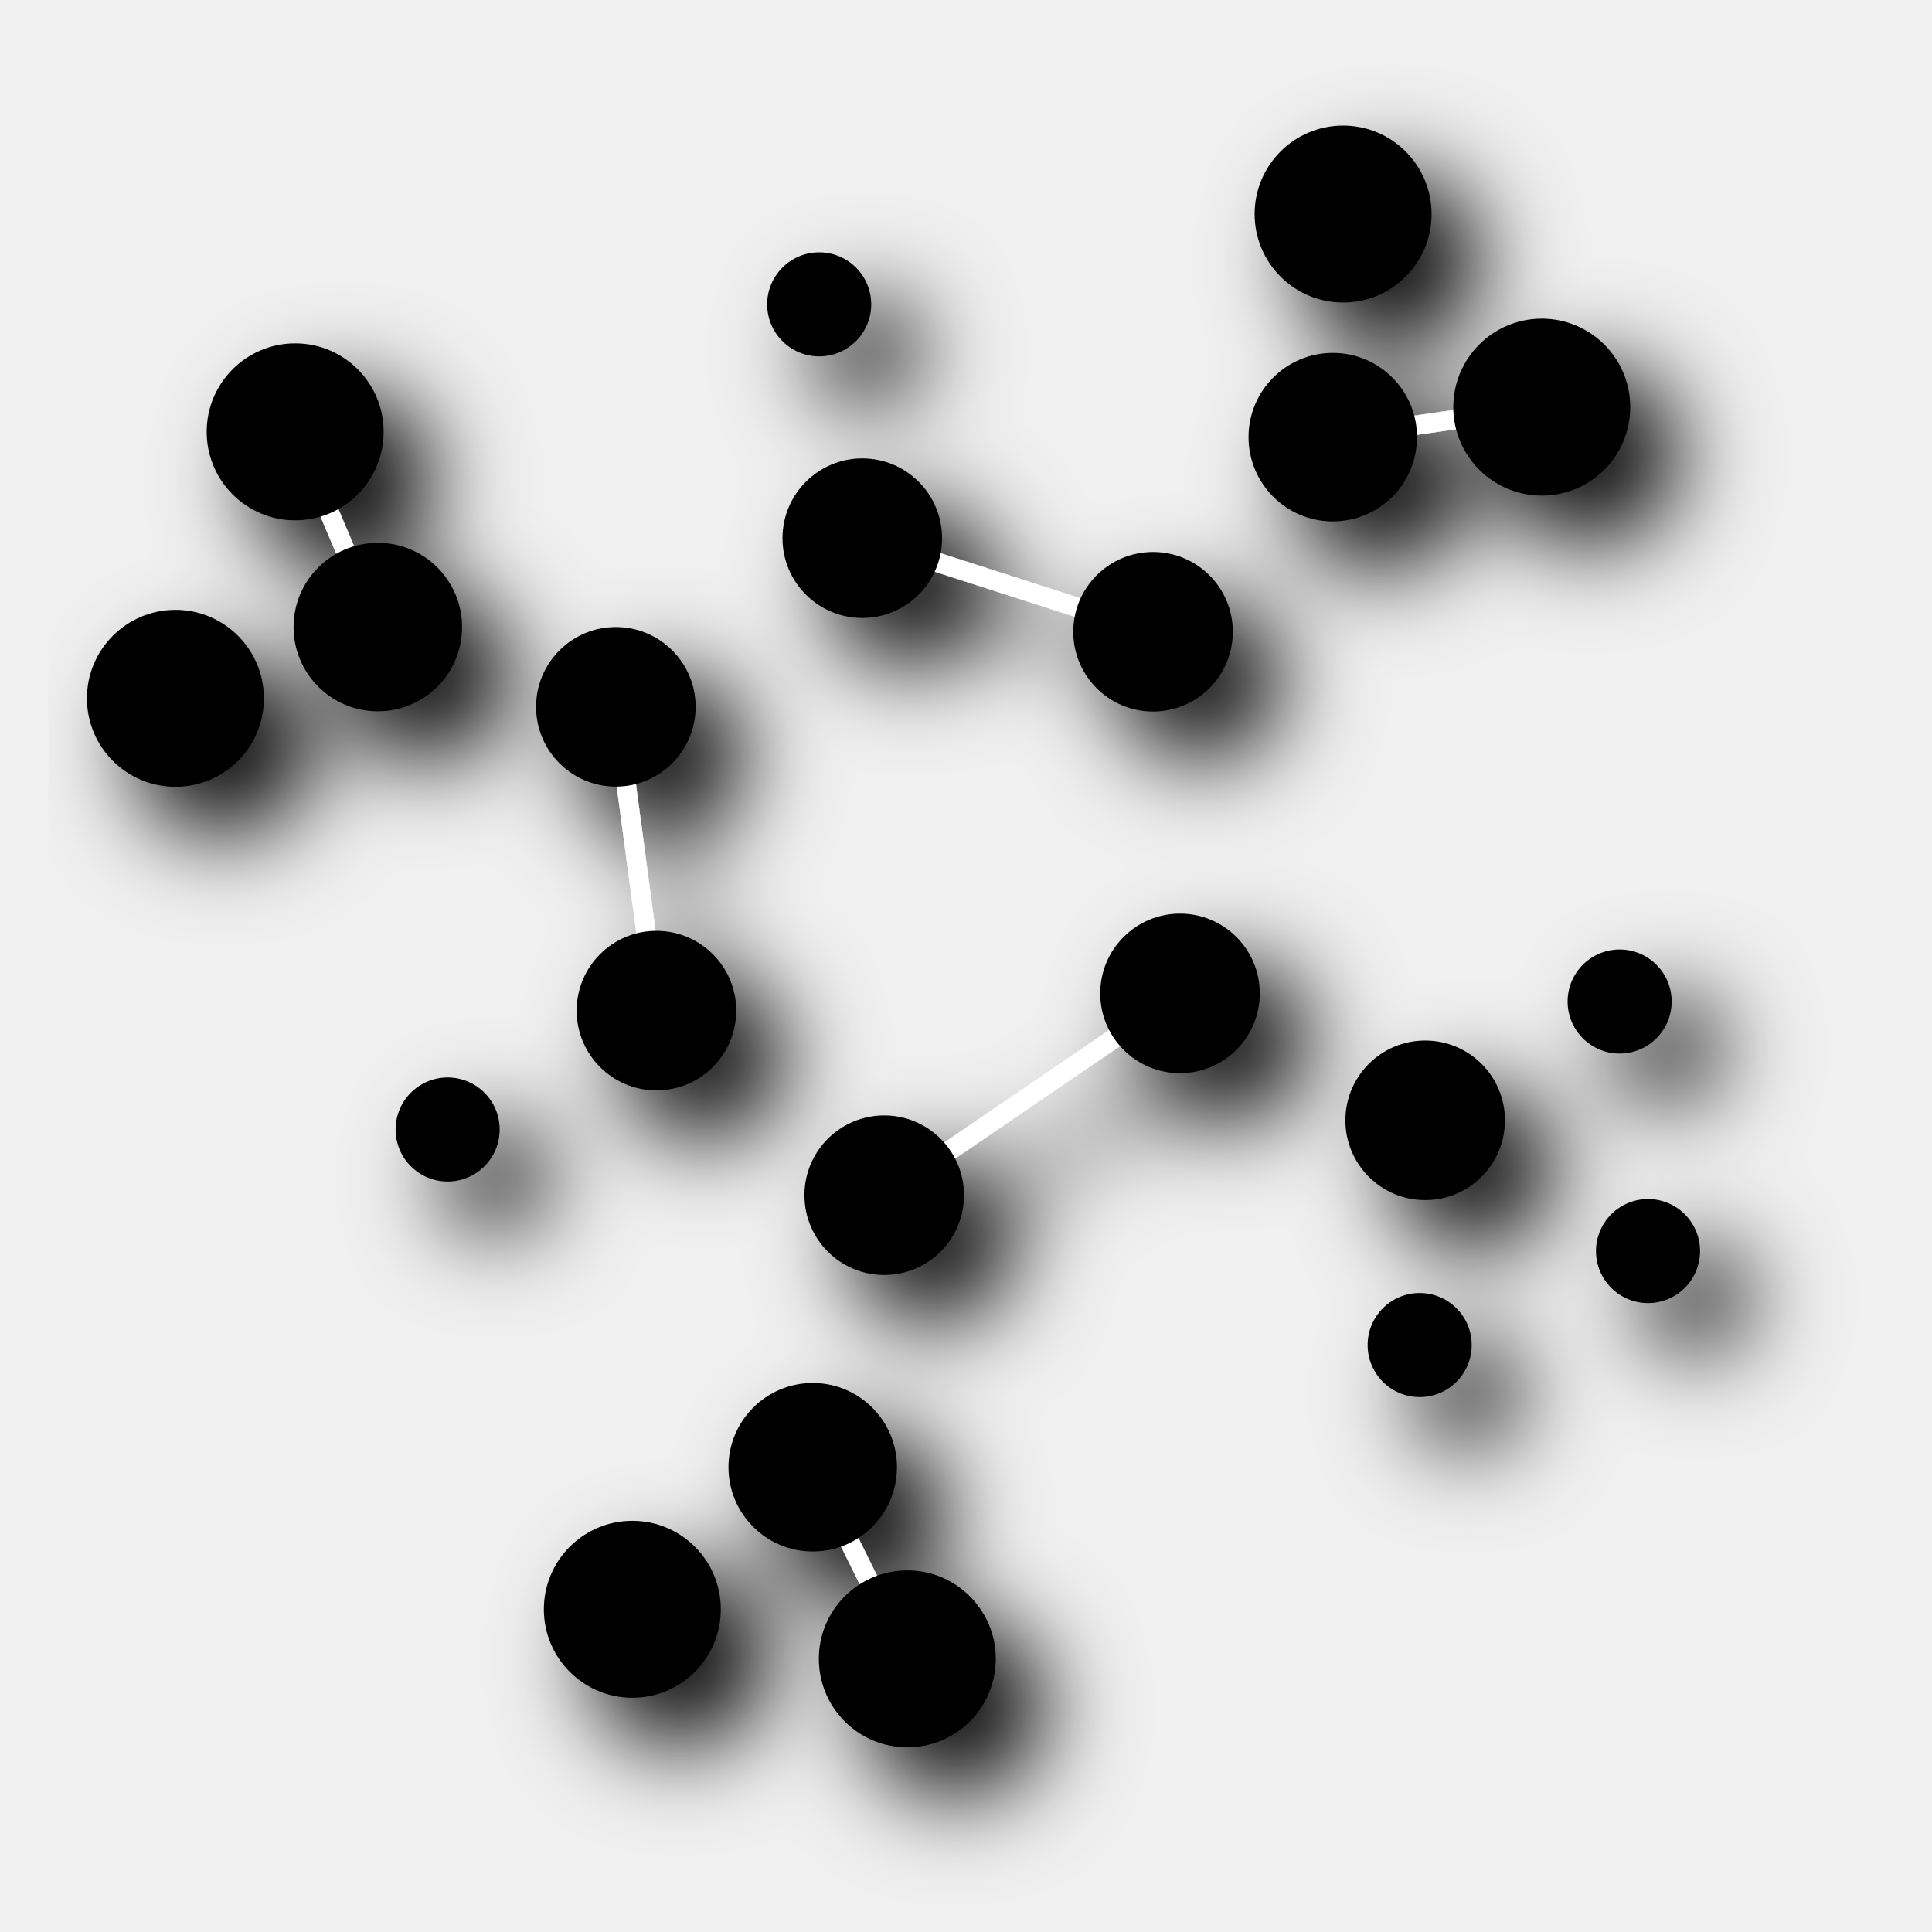
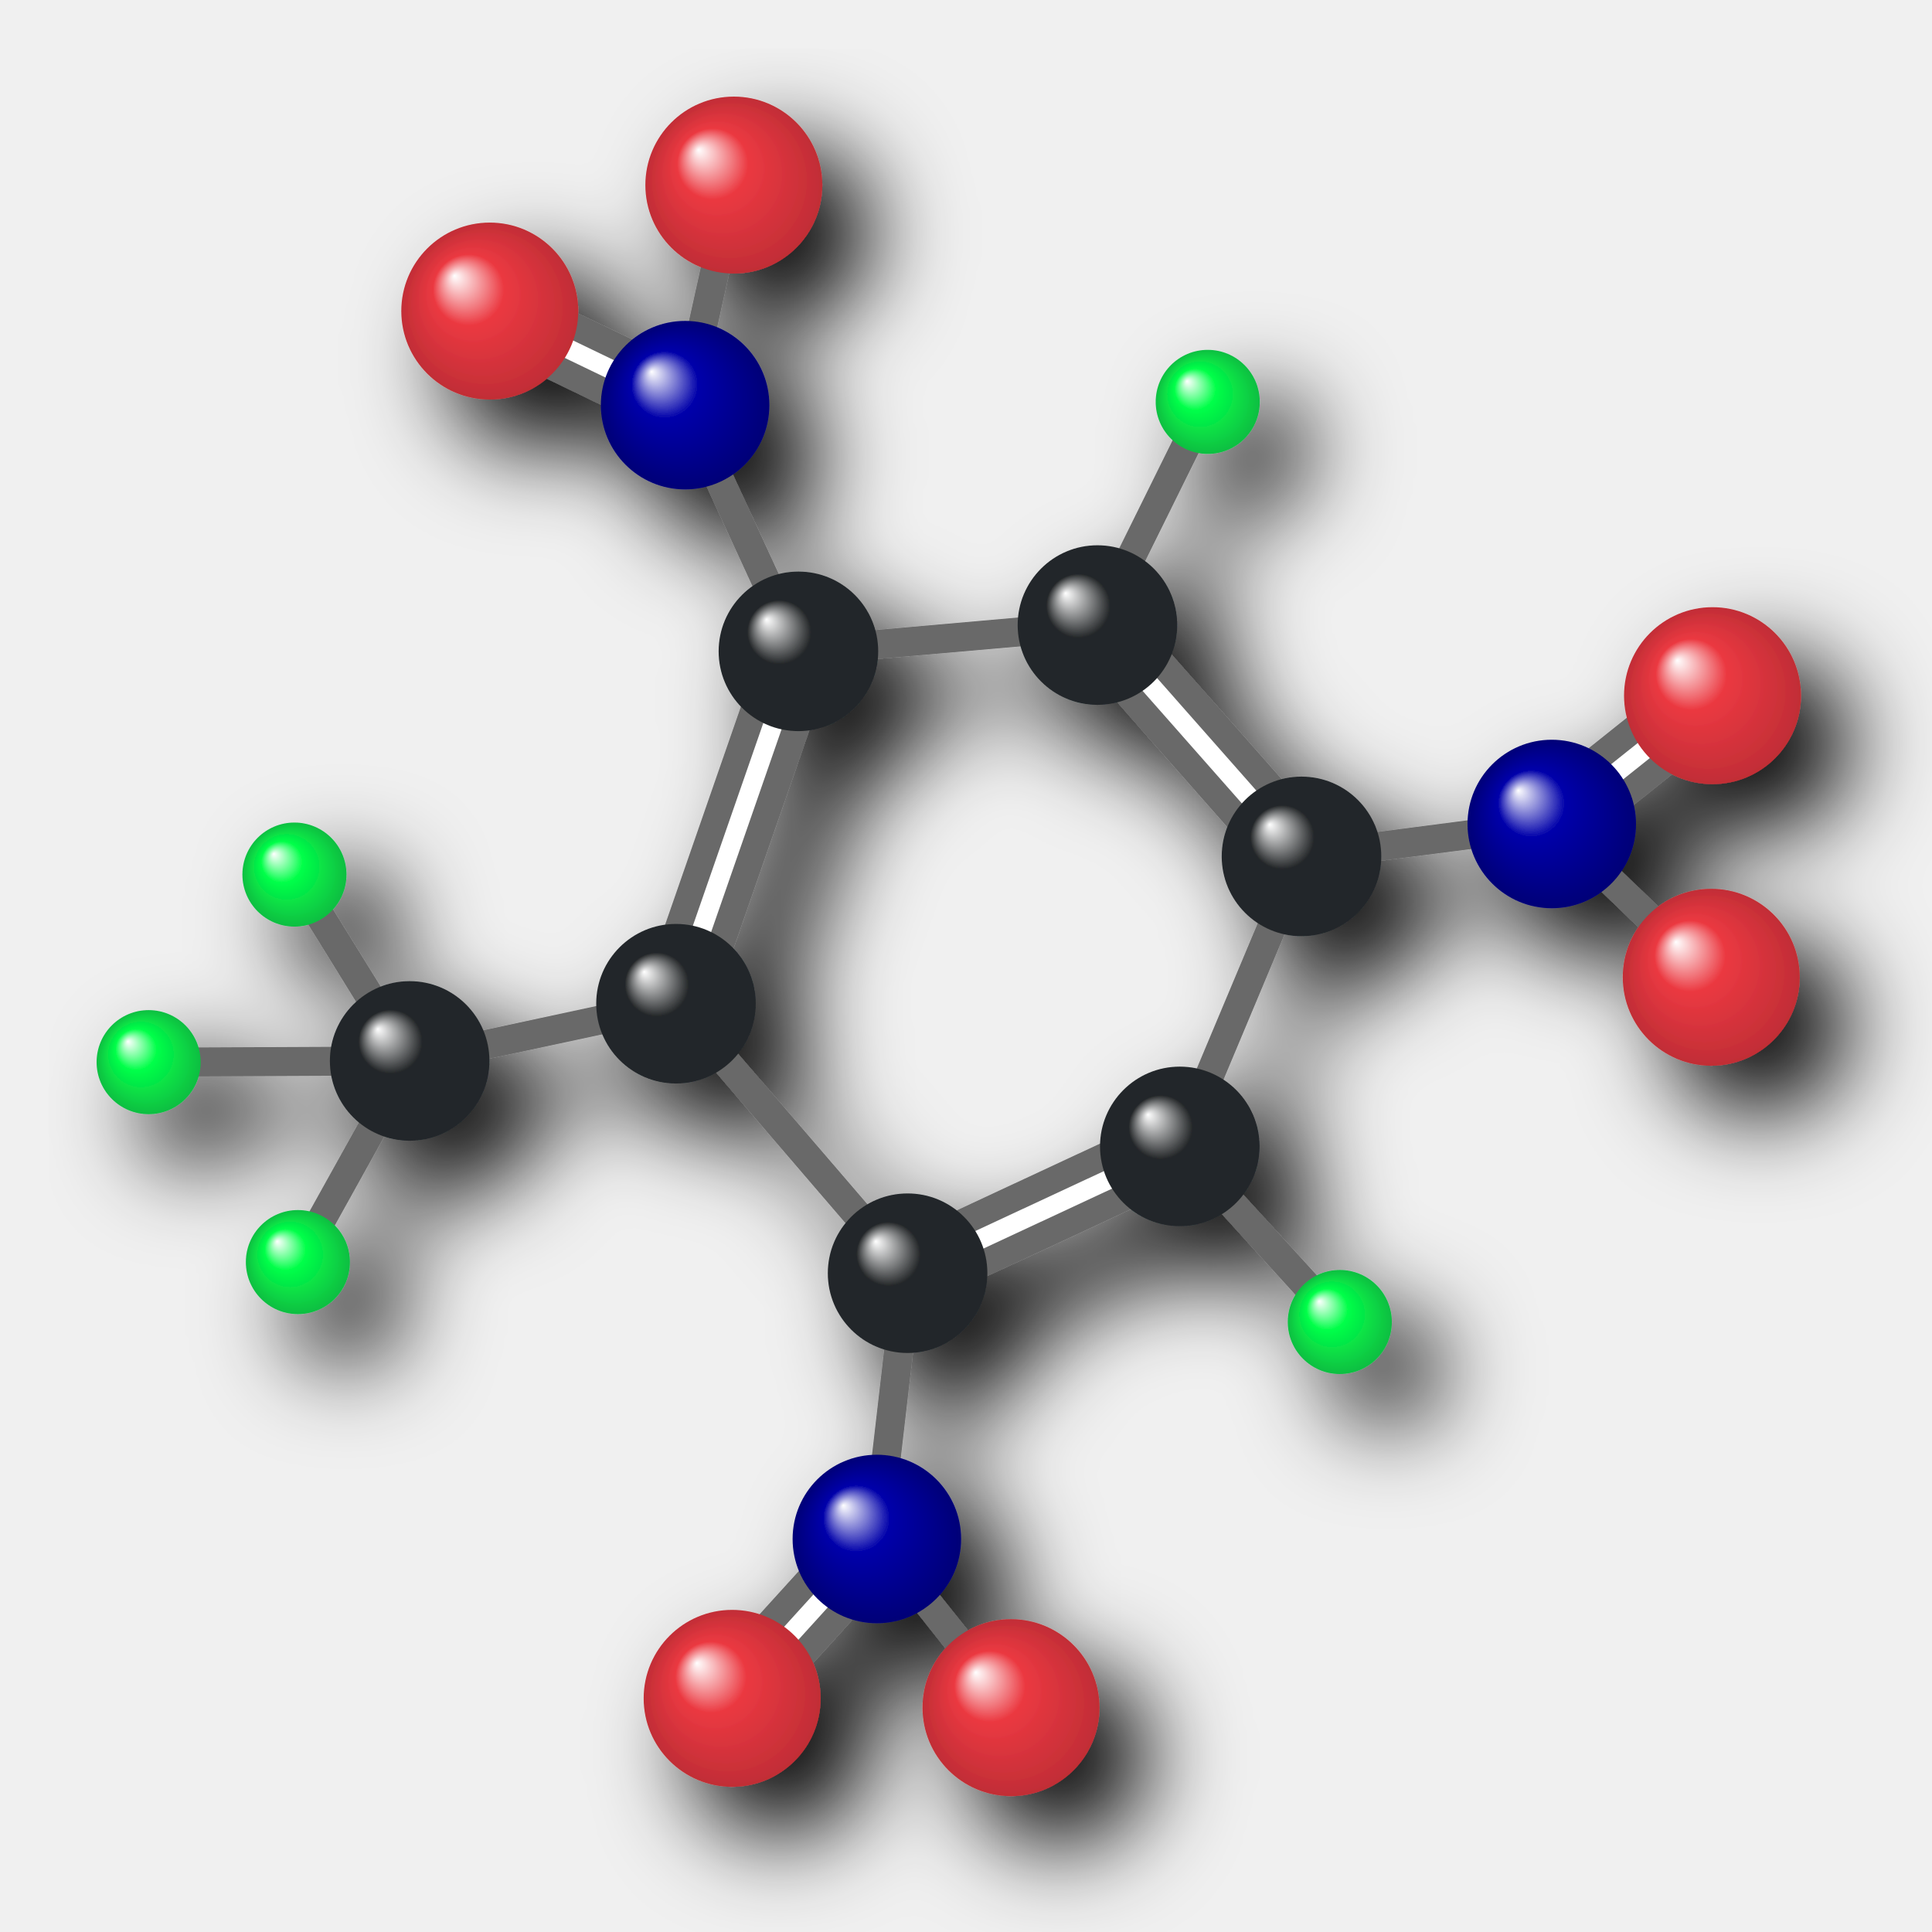
<svg xmlns="http://www.w3.org/2000/svg" xmlns:html="http://www.w3.org/1999/xhtml" id="publishSVG" width="200" height="200" viewBox="0 0 200 200" style="touch-action: none; -webkit-tap-highlight-color: rgba(0, 0, 0, 0);">
-   <html:style>.link {fill: none;stroke: #696969;stroke-width: 2px;}.link line {stroke: #696969;}.link line.separator {stroke: #FFF;stroke-width: 2px;}.node circle {stroke: #000;stroke-width: 3px;}.atom-H { fill: lime;stroke: #B4B4B4;stroke-width: 2px;}.atom-He {fill: #37A1E7;stroke:#3295D5;stroke-width: 1px;}.atom-B {fill: #CDB966;stroke:#BCAB5E;stroke-width: 1px;}.atom-C {fill: #242729;stroke: #24282A;stroke-width: 1px;}.atom-N {fill: #4255E9;stroke: #3444C5;stroke-width: 1px;}.atom-O {fill: #EB3941;stroke: #C12D36;stroke-width: 1px;}.atom-F {fill: #AC49E3;stroke: #9D42D0;stroke-width: 1px;}.atom-Na {fill: #AB5CF2;stroke: #A66CE0;stroke-width: 1px;}.atom-Si {fill: #959595;stroke: #7C7C7C;stroke-width: 1px;}.atom-P {fill: #00AE78;stroke: #009D6D;stroke-width: 1px;}.atom-S {fill: #FFE382;stroke: #F3D379;stroke-width: 1px;}.atom-Cl {fill: #00BB00;stroke: #00A200;stroke-width: 1px;}.atom-As {fill: #827340;stroke: #726437;stroke-width: 1px;}.atom-Se {fill: #B40409;stroke: #A2030C;stroke-width: 1px;}.atom-Br {fill: #F08F27;stroke: #DB8226;stroke-width: 1px;}.atom-I {fill: #2C4DA7;stroke: #274496;stroke-width: 1px;}</html:style>
+   <html:style type="text/css" />
  <html:defs />
  <g id="publishG">
    <g id="publishElemG" shape-rendering="geometricPrecision" text-rendering="geometricPrecision">
-       <g transform="matrix(1 0 0 1 -100.778 -106.956)" filter="url(#drop-shadow)" chemical="2,4,6-trinitrotoluene" smiles="[N+](=O)([O-])C1=C(C)C(=CC(=C1)[N+](=O)[O-])[N+](=O)[O-]" formula="C&lt;sub&gt;7&lt;/sub&gt;H&lt;sub&gt;5&lt;/sub&gt;N&lt;sub&gt;3&lt;/sub&gt;O&lt;sub&gt;6&lt;/sub&gt;">
-         <line class="link" x1="184.911" y1="258.844" x2="194.703" y2="278.68" style="stroke-width: 7.5px;" />
-         <line class="link" x1="184.911" y1="258.844" x2="166.237" y2="273.549" style="stroke-width: 3px;" />
-         <line class="link" x1="184.911" y1="258.844" x2="192.313" y2="230.683" style="stroke-width: 3px;" />
-         <line class="link" x1="192.313" y1="230.683" x2="168.733" y2="211.575" style="stroke-width: 3px;" />
-         <line class="link" x1="192.313" y1="230.683" x2="222.932" y2="209.793" style="stroke-width: 7.5px;" />
-         <line class="link" x1="222.932" y1="209.793" x2="248.312" y2="222.931" style="stroke-width: 3px;" />
-         <line class="link" x1="222.932" y1="209.793" x2="220.141" y2="172.355" style="stroke-width: 3px;" />
-         <line class="link" x1="220.141" y1="172.355" x2="190.041" y2="162.668" style="stroke-width: 7.5px;" />
-         <line class="link" x1="164.53" y1="180.126" x2="168.733" y2="211.575" style="stroke-width: 7.5px;" />
-         <line class="link" x1="164.53" y1="180.126" x2="139.89" y2="171.869" style="stroke-width: 3px;" />
-         <line class="link" x1="139.89" y1="171.869" x2="131.334" y2="151.66" style="stroke-width: 7.5px;" />
-         <line class="link" x1="139.89" y1="171.869" x2="118.937" y2="179.246" style="stroke-width: 3px;" />
-         <line class="link" x1="220.141" y1="172.355" x2="238.747" y2="152.209" style="stroke-width: 3px;" />
-         <line class="link" x1="238.747" y1="152.209" x2="260.38" y2="149.102" style="stroke-width: 7.5px;" />
-         <line class="link" x1="238.747" y1="152.209" x2="239.815" y2="129.115" style="stroke-width: 3px;" />
-         <line class="link" x1="190.041" y1="162.668" x2="164.53" y2="180.126" style="stroke-width: 3px;" />
-         <line class="link" x1="248.312" y1="222.931" x2="247.742" y2="246.194" style="stroke-width: 3px;" />
-         <line class="link" x1="248.312" y1="222.931" x2="268.442" y2="210.633" style="stroke-width: 3px;" />
-         <line class="link" x1="248.312" y1="222.931" x2="271.381" y2="236.466" style="stroke-width: 3px;" />
-         <line class="link" x1="190.041" y1="162.668" x2="185.581" y2="138.463" style="stroke-width: 3px;" />
-         <line class="link" x1="168.733" y1="211.575" x2="147.118" y2="223.881" style="stroke-width: 3px;" />
-         <line class="separator" x1="184.911" y1="258.844" x2="194.703" y2="278.68" style="stroke-width: 2px; stroke: rgb(255, 255, 255);" />
-         <line class="separator" x1="192.313" y1="230.683" x2="222.932" y2="209.793" style="stroke-width: 2px; stroke: rgb(255, 255, 255);" />
-         <line class="separator" x1="220.141" y1="172.355" x2="190.041" y2="162.668" style="stroke-width: 2px; stroke: rgb(255, 255, 255);" />
-         <line class="separator" x1="164.53" y1="180.126" x2="168.733" y2="211.575" style="stroke-width: 2px; stroke: rgb(255, 255, 255);" />
-         <line class="separator" x1="139.89" y1="171.869" x2="131.334" y2="151.66" style="stroke-width: 2px; stroke: rgb(255, 255, 255);" />
-         <line class="separator" x1="238.747" y1="152.209" x2="260.38" y2="149.102" style="stroke-width: 2px; stroke: rgb(255, 255, 255);" />
-         <circle class="atom-N" r="8.721" cx="184.911" cy="258.844" />
-         <circle class="atom-O" r="9.159" cx="194.703" cy="278.68" />
-         <circle class="atom-O" r="9.159" cx="166.237" cy="273.549" />
-         <circle class="atom-C" r="8.259" cx="192.313" cy="230.683" />
-         <circle class="atom-C" r="8.259" cx="222.932" cy="209.793" />
-         <circle class="atom-C" r="8.259" cx="248.312" cy="222.931" />
-         <circle class="atom-C" r="8.259" cx="220.141" cy="172.355" />
-         <circle class="atom-C" r="8.259" cx="190.041" cy="162.668" />
-         <circle class="atom-C" r="8.259" cx="164.53" cy="180.126" />
-         <circle class="atom-C" r="8.259" cx="168.733" cy="211.575" />
-         <circle class="atom-N" r="8.721" cx="139.89" cy="171.869" />
-         <circle class="atom-O" r="9.159" cx="131.334" cy="151.66" />
-         <circle class="atom-O" r="9.159" cx="118.937" cy="179.246" />
-         <circle class="atom-N" r="8.721" cx="238.747" cy="152.209" />
-         <circle class="atom-O" r="9.159" cx="260.38" cy="149.102" />
-         <circle class="atom-O" r="9.159" cx="239.815" cy="129.115" />
-         <circle class="atom-H" r="5.386" cx="247.742" cy="246.194" />
-         <circle class="atom-H" r="5.386" cx="268.442" cy="210.633" />
-         <circle class="atom-H" r="5.386" cx="271.381" cy="236.466" />
-         <circle class="atom-H" r="5.386" cx="185.581" cy="138.463" />
-         <circle class="atom-H" r="5.386" cx="147.118" cy="223.881" />
-         <rect x="109.778" y="119.956" width="166.99" height="167.883" pointer-events="all" fill="white" fill-opacity="0" />
+       <g transform="matrix(1 0 0 1 -106.364 -102.128)" filter="url(#drop-shadow)" chemical="" smiles="[N+](=O)([O-])C1=C(C)C(=CC(=C1)[N+](=O)[O-])[N+](=O)[O-]">
+         <line class="link" x1="177.286" y1="144.07" x2="157.065" y2="134.329" style="stroke-width: 7.5px;" stroke="#696969" fill="none" stroke-width="3px" />
+         <line class="link" x1="177.286" y1="144.07" x2="182.331" y2="121.287" style="stroke-width: 3px;" stroke="#696969" fill="none" stroke-width="3px" />
+         <line class="link" x1="177.286" y1="144.07" x2="189.017" y2="169.556" style="stroke-width: 3px;" stroke="#696969" fill="none" stroke-width="3px" />
+         <line class="link" x1="189.017" y1="169.556" x2="219.971" y2="166.834" style="stroke-width: 3px;" stroke="#696969" fill="none" stroke-width="3px" />
+         <line class="link" x1="189.017" y1="169.556" x2="176.343" y2="206.032" style="stroke-width: 7.5px;" stroke="#696969" fill="none" stroke-width="3px" />
+         <line class="link" x1="176.343" y1="206.032" x2="148.772" y2="211.956" style="stroke-width: 3px;" stroke="#696969" fill="none" stroke-width="3px" />
+         <line class="link" x1="176.343" y1="206.032" x2="200.318" y2="233.931" style="stroke-width: 3px;" stroke="#696969" fill="none" stroke-width="3px" />
+         <line class="link" x1="200.318" y1="233.931" x2="228.496" y2="220.804" style="stroke-width: 7.5px;" stroke="#696969" fill="none" stroke-width="3px" />
+         <line class="link" x1="241.095" y1="190.783" x2="219.971" y2="166.834" style="stroke-width: 7.5px;" stroke="#696969" fill="none" stroke-width="3px" />
+         <line class="link" x1="241.095" y1="190.783" x2="267.002" y2="187.427" style="stroke-width: 3px;" stroke="#696969" fill="none" stroke-width="3px" />
+         <line class="link" x1="267.002" y1="187.427" x2="283.643" y2="174.143" style="stroke-width: 7.5px;" stroke="#696969" fill="none" stroke-width="3px" />
+         <line class="link" x1="267.002" y1="187.427" x2="283.512" y2="203.295" style="stroke-width: 3px;" stroke="#696969" fill="none" stroke-width="3px" />
+         <line class="link" x1="200.318" y1="233.931" x2="197.136" y2="261.443" style="stroke-width: 3px;" stroke="#696969" fill="none" stroke-width="3px" />
+         <line class="link" x1="197.136" y1="261.443" x2="182.155" y2="277.941" style="stroke-width: 7.5px;" stroke="#696969" fill="none" stroke-width="3px" />
+         <line class="link" x1="197.136" y1="261.443" x2="211.023" y2="278.904" style="stroke-width: 3px;" stroke="#696969" fill="none" stroke-width="3px" />
+         <line class="link" x1="228.496" y1="220.804" x2="241.095" y2="190.783" style="stroke-width: 3px;" stroke="#696969" fill="none" stroke-width="3px" />
+         <line class="link" x1="148.772" y1="211.956" x2="136.844" y2="192.664" style="stroke-width: 3px;" stroke="#696969" fill="none" stroke-width="3px" />
+         <line class="link" x1="148.772" y1="211.956" x2="137.201" y2="232.778" style="stroke-width: 3px;" stroke="#696969" fill="none" stroke-width="3px" />
+         <line class="link" x1="148.772" y1="211.956" x2="121.75" y2="212.081" style="stroke-width: 3px;" stroke="#696969" fill="none" stroke-width="3px" />
+         <line class="link" x1="228.496" y1="220.804" x2="245.06" y2="238.981" style="stroke-width: 3px;" stroke="#696969" fill="none" stroke-width="3px" />
+         <line class="link" x1="219.971" y1="166.834" x2="231.388" y2="143.731" style="stroke-width: 3px;" stroke="#696969" fill="none" stroke-width="3px" />
+         <line class="separator" x1="177.286" y1="144.07" x2="157.065" y2="134.329" style="stroke-width: 2px; stroke: rgb(255, 255, 255);" stroke="#fff" fill="#fff" stroke-width="2px" />
+         <line class="separator" x1="189.017" y1="169.556" x2="176.343" y2="206.032" style="stroke-width: 2px; stroke: rgb(255, 255, 255);" stroke="#fff" fill="#fff" stroke-width="2px" />
+         <line class="separator" x1="200.318" y1="233.931" x2="228.496" y2="220.804" style="stroke-width: 2px; stroke: rgb(255, 255, 255);" stroke="#fff" fill="#fff" stroke-width="2px" />
+         <line class="separator" x1="241.095" y1="190.783" x2="219.971" y2="166.834" style="stroke-width: 2px; stroke: rgb(255, 255, 255);" stroke="#fff" fill="#fff" stroke-width="2px" />
+         <line class="separator" x1="267.002" y1="187.427" x2="283.643" y2="174.143" style="stroke-width: 2px; stroke: rgb(255, 255, 255);" stroke="#fff" fill="#fff" stroke-width="2px" />
+         <line class="separator" x1="197.136" y1="261.443" x2="182.155" y2="277.941" style="stroke-width: 2px; stroke: rgb(255, 255, 255);" stroke="#fff" fill="#fff" stroke-width="2px" />
+         <circle class="atom-N" r="8.721" stroke="none" cx="177.286" cy="144.07" fill="url(#atomN)" />
+         <circle class="atom-O" r="9.159" stroke="none" cx="157.065" cy="134.329" fill="url(#atomO)" />
+         <circle class="atom-O" r="9.159" stroke="none" cx="182.331" cy="121.287" fill="url(#atomO)" />
+         <circle class="atom-C" r="8.259" stroke="none" cx="189.017" cy="169.556" fill="url(#atomC)" />
+         <circle class="atom-C" r="8.259" stroke="none" cx="176.343" cy="206.032" fill="url(#atomC)" />
+         <circle class="atom-C" r="8.259" stroke="none" cx="148.772" cy="211.956" fill="url(#atomC)" />
+         <circle class="atom-C" r="8.259" stroke="none" cx="200.318" cy="233.931" fill="url(#atomC)" />
+         <circle class="atom-C" r="8.259" stroke="none" cx="228.496" cy="220.804" fill="url(#atomC)" />
+         <circle class="atom-C" r="8.259" stroke="none" cx="241.095" cy="190.783" fill="url(#atomC)" />
+         <circle class="atom-C" r="8.259" stroke="none" cx="219.971" cy="166.834" fill="url(#atomC)" />
+         <circle class="atom-N" r="8.721" stroke="none" cx="267.002" cy="187.427" fill="url(#atomN)" />
+         <circle class="atom-O" r="9.159" stroke="none" cx="283.643" cy="174.143" fill="url(#atomO)" />
+         <circle class="atom-O" r="9.159" stroke="none" cx="283.512" cy="203.295" fill="url(#atomO)" />
+         <circle class="atom-N" r="8.721" stroke="none" cx="197.136" cy="261.443" fill="url(#atomN)" />
+         <circle class="atom-O" r="9.159" stroke="none" cx="182.155" cy="277.941" fill="url(#atomO)" />
+         <circle class="atom-O" r="9.159" stroke="none" cx="211.023" cy="278.904" fill="url(#atomO)" />
+         <circle class="atom-H" r="5.386" stroke="none" cx="136.844" cy="192.664" fill="url(#atomH)" />
+         <circle class="atom-H" r="5.386" stroke="none" cx="137.201" cy="232.778" fill="url(#atomH)" />
+         <circle class="atom-H" r="5.386" stroke="none" cx="121.75" cy="212.081" fill="url(#atomH)" />
+         <circle class="atom-H" r="5.386" stroke="none" cx="245.06" cy="238.981" fill="url(#atomH)" />
+         <circle class="atom-H" r="5.386" stroke="none" cx="231.388" cy="143.731" fill="url(#atomH)" />
+         <rect x="116.364" y="112.127" width="176.438" height="175.936" pointer-events="all" fill="white" fill-opacity="0" stroke="none" stroke-width="3" />
      </g>
    </g>
  </g>
-   <rect id="schematicRect" stroke="none" fill="#c9a0dc" fill-opacity=".4" />
  <defs id="defsShadow">
    <filter id="drop-shadow" height="150%" width="150%">
      <feGaussianBlur in="SourceAlpha" stdDeviation="5" result="blur" />
      <feOffset in="blur" dx="5" dy="5" result="offsetBlur" />
      <feMerge>
        <feMergeNode in="offsetBlur" />
        <feMergeNode in="SourceGraphic" />
      </feMerge>
    </filter>
  </defs>
+   <defs id="atomDefs">
+     <radialGradient id="atomH" gradientUnits="objectBoundingBox" fx="30%" fy="30%">
+       <stop offset="0%" stop-color="#FFFFFF" />
+       <stop offset="40%" stop-color="#00FF48" />
+       <stop offset="100%" stop-color="#11BE42" />
+     </radialGradient>
+     <radialGradient id="atomN" gradientUnits="objectBoundingBox" fx="30%" fy="30%">
+       <stop offset="0%" stop-color="#FFFFFF" />
+       <stop offset="40%" stop-color="#0000AA" />
+       <stop offset="100%" stop-color="#000077" />
+     </radialGradient>
+     <radialGradient id="atomHe" gradientUnits="objectBoundingBox" fx="30%" fy="30%">
+       <stop offset="0%" stop-color="#FFFFFF" />
+       <stop offset="40%" stop-color="#37A1E7" />
+       <stop offset="100%" stop-color="#378BC7" />
+     </radialGradient>
+     <radialGradient id="atomB" gradientUnits="objectBoundingBox" fx="30%" fy="30%">
+       <stop offset="0%" stop-color="#FFFFFF" />
+       <stop offset="40%" stop-color="#CDB966" />
+       <stop offset="100%" stop-color="#BCAB5E" />
+     </radialGradient>
+     <radialGradient id="atomC" gradientUnits="objectBoundingBox" fx="30%" fy="30%">
+       <stop offset="0%" stop-color="#FFFFFF" />
+       <stop offset="40%" stop-color="#242729" />
+       <stop offset="100%" stop-color="#24282A" />
+     </radialGradient>
+     <radialGradient id="atomO" gradientUnits="objectBoundingBox" fx="30%" fy="30%">
+       <stop offset="0%" stop-color="#FFFFFF" />
+       <stop offset="40%" stop-color="#EB3941" />
+       <stop offset="100%" stop-color="#C12D36" />
+     </radialGradient>
+     <radialGradient id="atomF" gradientUnits="objectBoundingBox" fx="30%" fy="30%">
+       <stop offset="0%" stop-color="#FFFFFF" />
+       <stop offset="40%" stop-color="#AC49E3" />
+       <stop offset="100%" stop-color="#9D42D0" />
+     </radialGradient>
+     <radialGradient id="atomNa" gradientUnits="objectBoundingBox" fx="30%" fy="30%">
+       <stop offset="0%" stop-color="#FFFFFF" />
+       <stop offset="40%" stop-color="#AB5CF2" />
+       <stop offset="100%" stop-color="#A66CE0" />
+     </radialGradient>
+     <radialGradient id="atomSi" gradientUnits="objectBoundingBox" fx="30%" fy="30%">
+       <stop offset="0%" stop-color="#FFFFFF" />
+       <stop offset="40%" stop-color="#959595" />
+       <stop offset="100%" stop-color="#7C7C7C" />
+     </radialGradient>
+     <radialGradient id="atomP" gradientUnits="objectBoundingBox" fx="30%" fy="30%">
+       <stop offset="0%" stop-color="#FFFFFF" />
+       <stop offset="40%" stop-color="#00AE78" />
+       <stop offset="100%" stop-color="#009D6D" />
+     </radialGradient>
+     <radialGradient id="atomS" gradientUnits="objectBoundingBox" fx="30%" fy="30%">
+       <stop offset="0%" stop-color="#FFFFFF" />
+       <stop offset="40%" stop-color="#FFE382" />
+       <stop offset="100%" stop-color="#F3D379" />
+     </radialGradient>
+     <radialGradient id="atomCl" gradientUnits="objectBoundingBox" fx="30%" fy="30%">
+       <stop offset="0%" stop-color="#FFFFFF" />
+       <stop offset="40%" stop-color="#00BB00" />
+       <stop offset="100%" stop-color="#00A200" />
+     </radialGradient>
+     <radialGradient id="atomAs" gradientUnits="objectBoundingBox" fx="30%" fy="30%">
+       <stop offset="0%" stop-color="#FFFFFF" />
+       <stop offset="40%" stop-color="#827340" />
+       <stop offset="100%" stop-color="#726437" />
+     </radialGradient>
+     <radialGradient id="atomSe" gradientUnits="objectBoundingBox" fx="30%" fy="30%">
+       <stop offset="0%" stop-color="#FFFFFF" />
+       <stop offset="40%" stop-color="#CA0A14" />
+       <stop offset="100%" stop-color="#A2030C" />
+     </radialGradient>
+     <radialGradient id="atomBr" gradientUnits="objectBoundingBox" fx="30%" fy="30%">
+       <stop offset="0%" stop-color="#FFFFFF" />
+       <stop offset="40%" stop-color="#F08F27" />
+       <stop offset="100%" stop-color="#DB8226" />
+     </radialGradient>
+     <radialGradient id="atomI" gradientUnits="objectBoundingBox" fx="30%" fy="30%">
+       <stop offset="0%" stop-color="#FFFFFF" />
+       <stop offset="40%" stop-color="#7C90C7" />
+       <stop offset="100%" stop-color="#60719E" />
+     </radialGradient>
+   </defs>
</svg>
